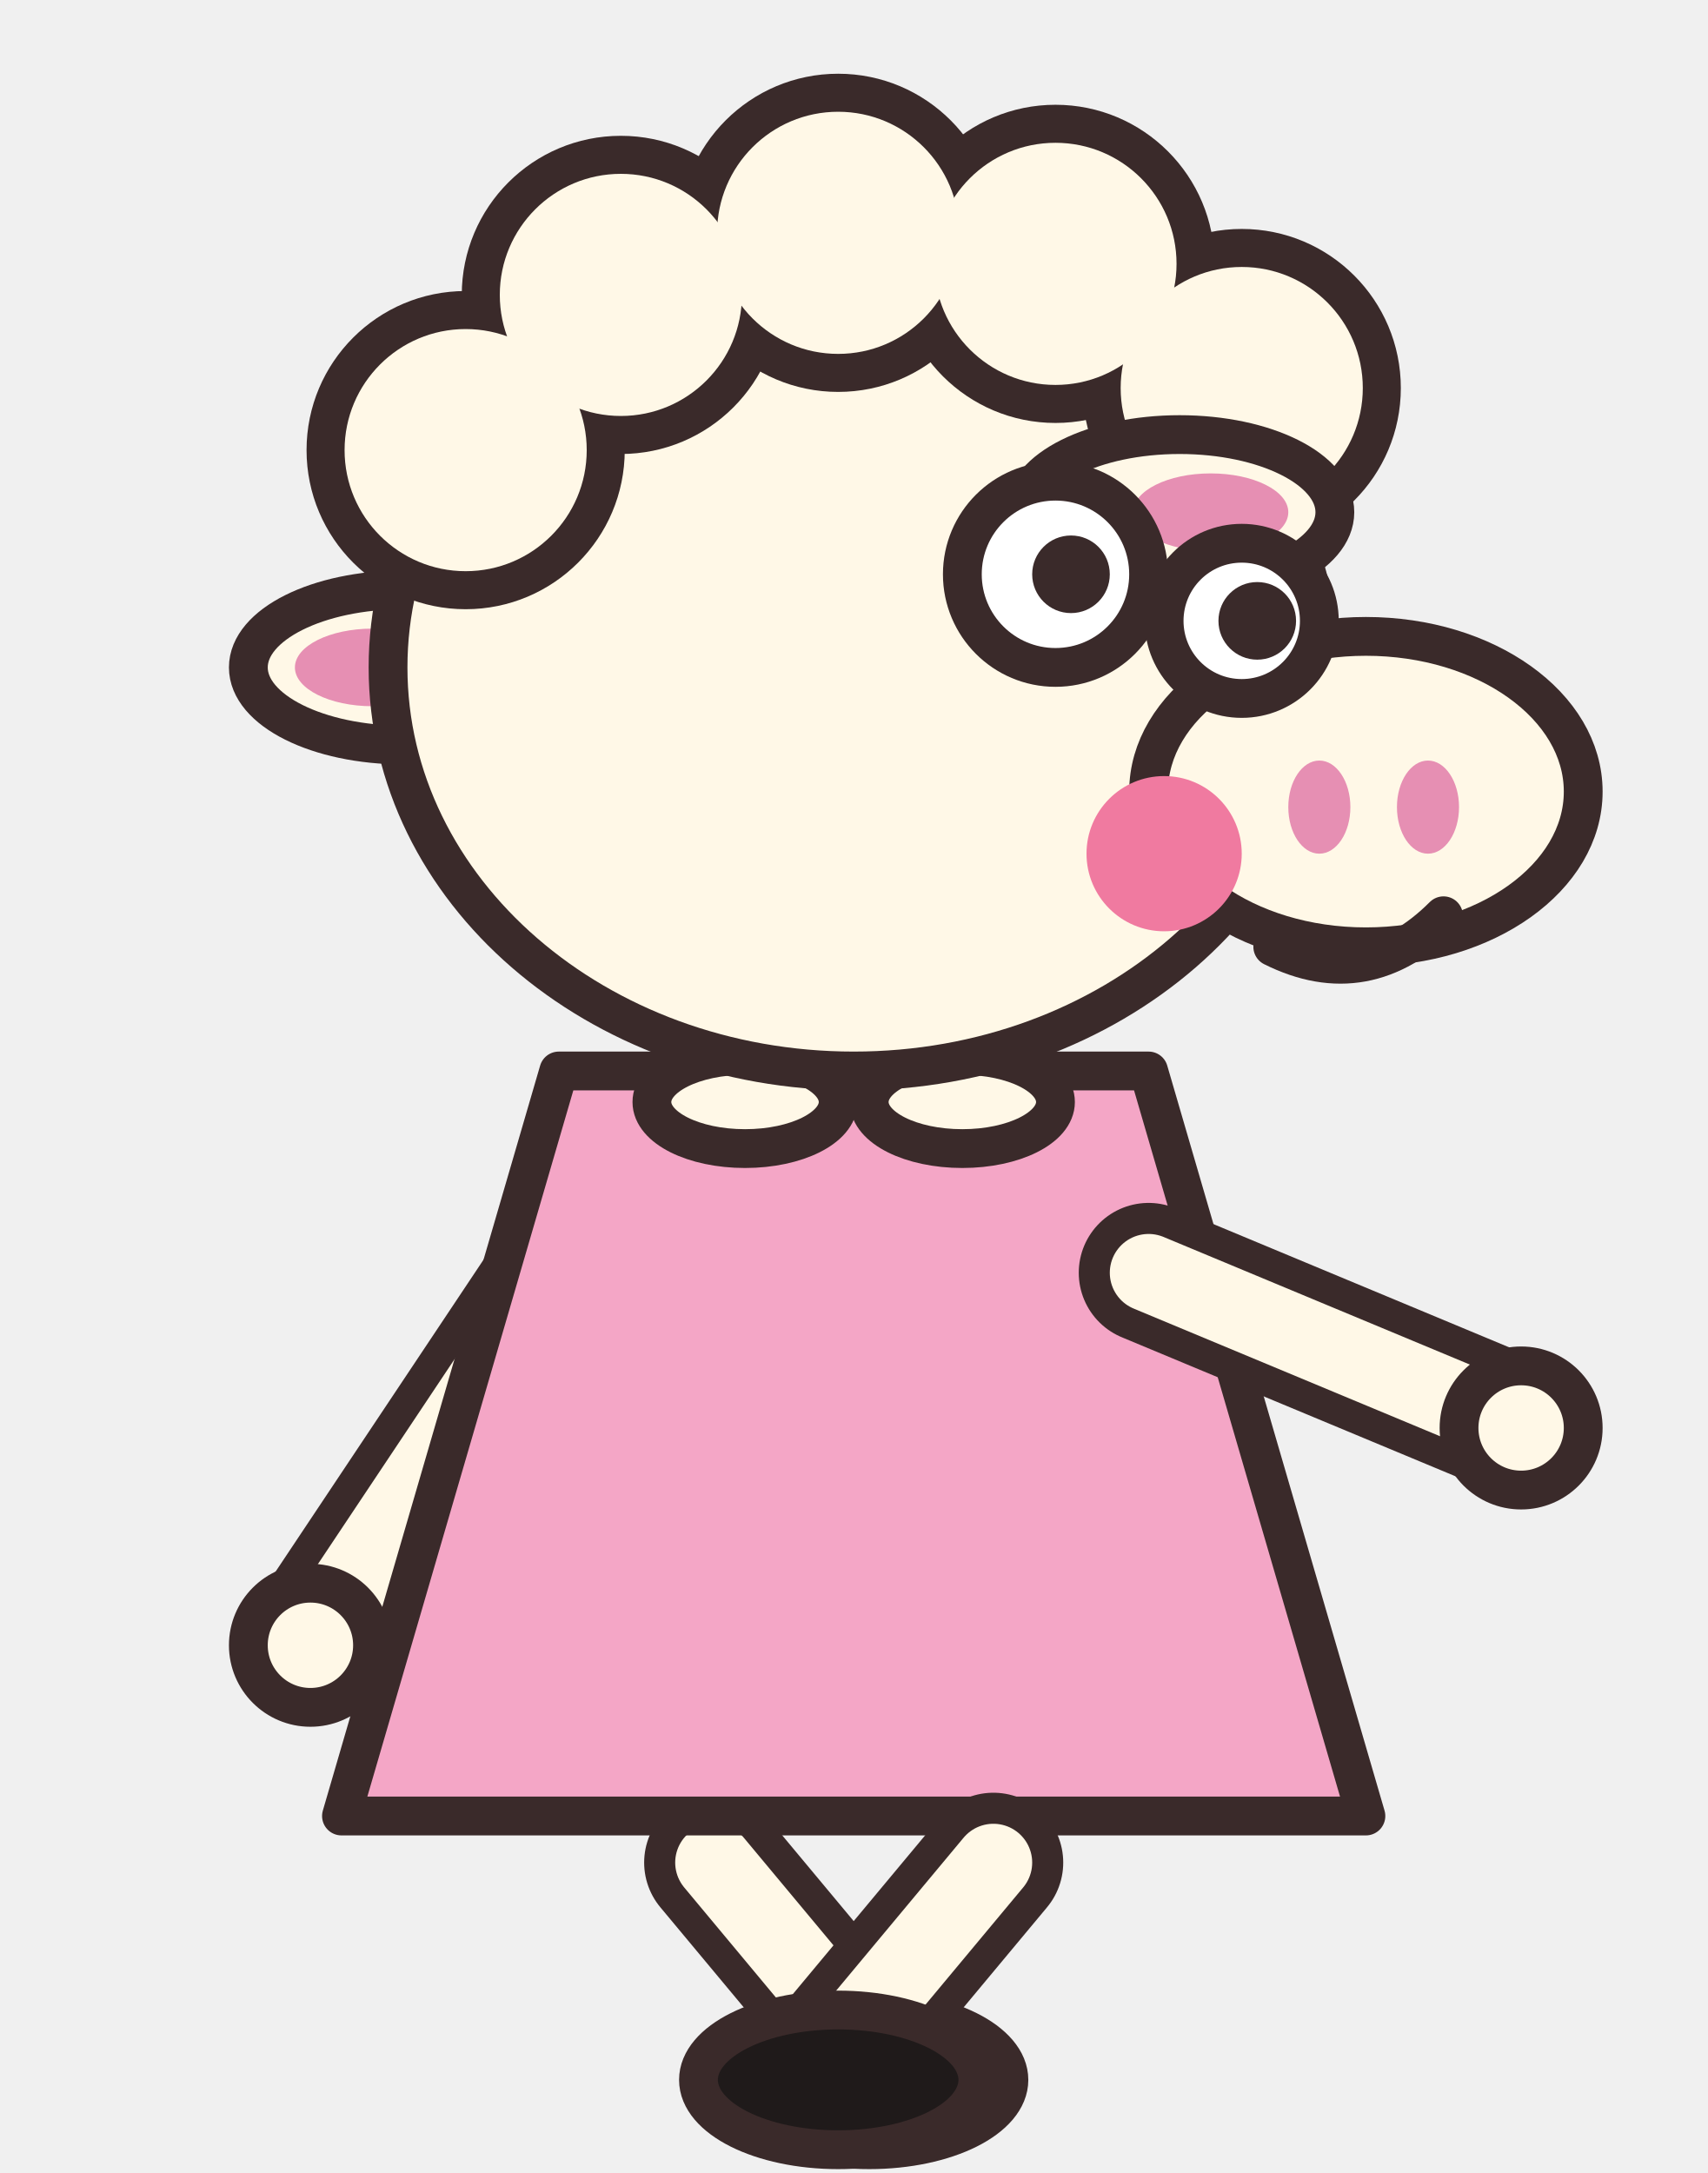
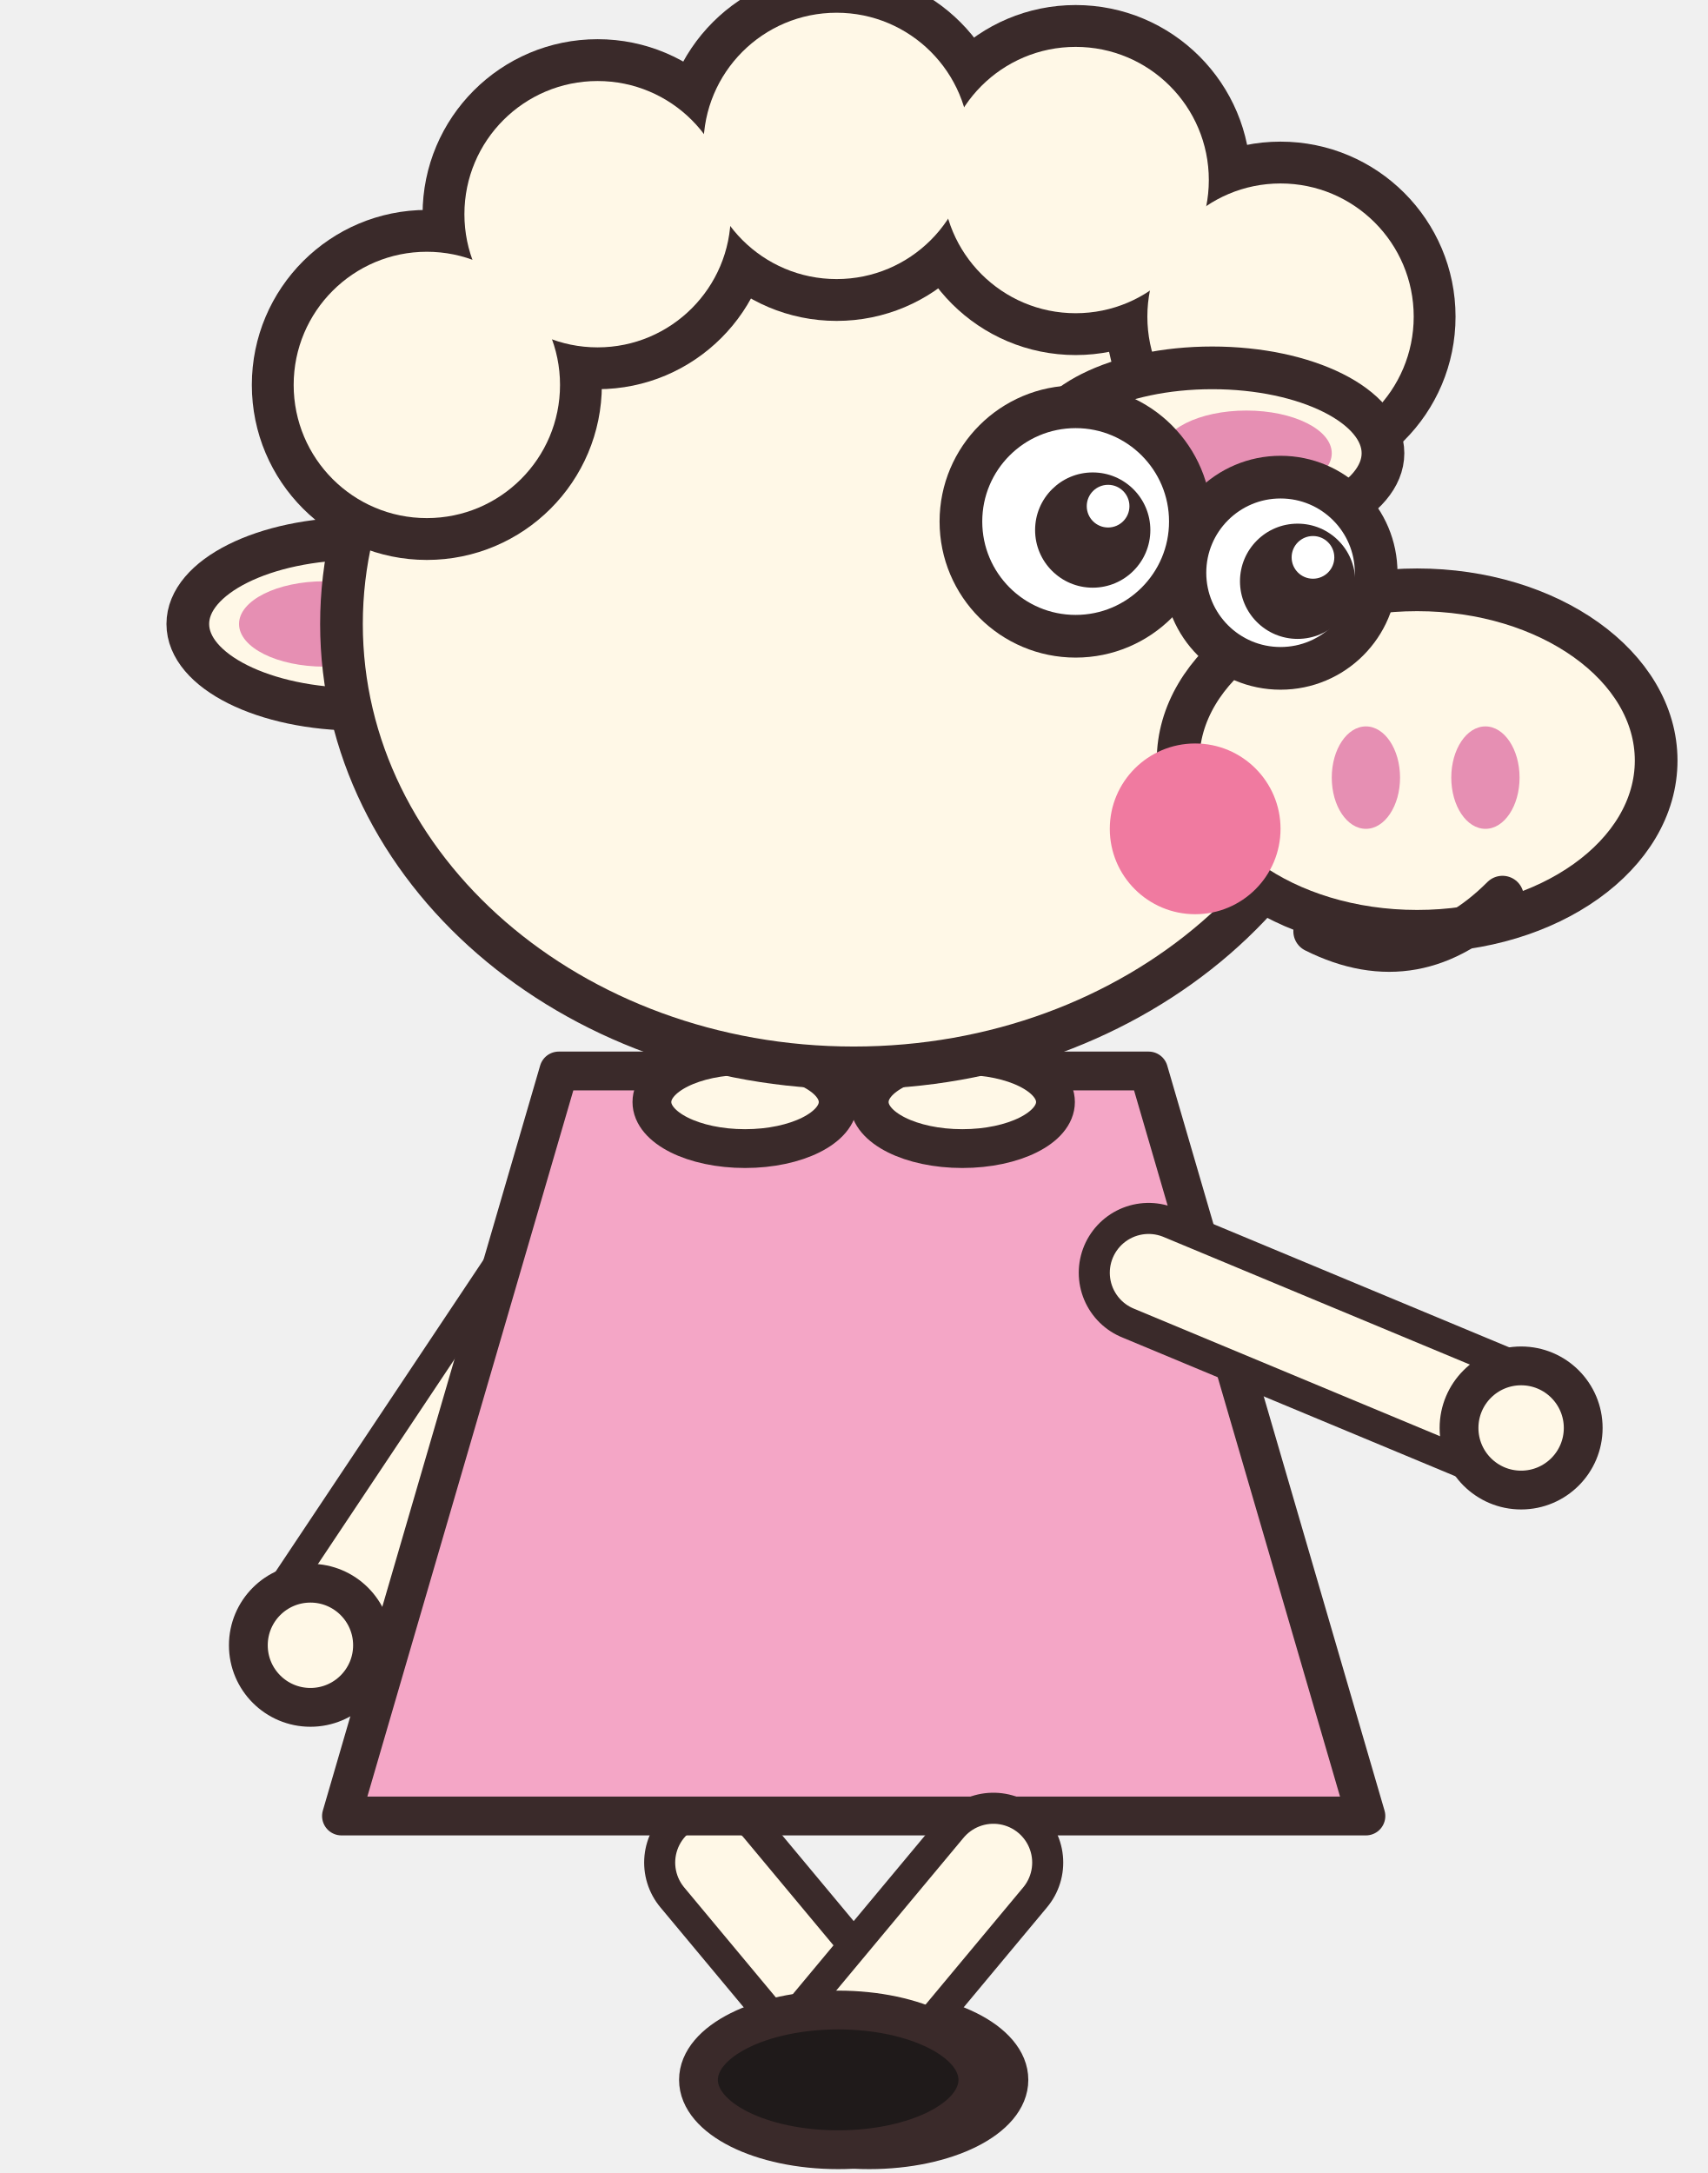
<svg xmlns="http://www.w3.org/2000/svg" viewBox="0 0 110 140">
  <g stroke="#3a2a2a" stroke-linecap="round" stroke-linejoin="round" stroke-width="2.5">
    <path stroke-width="9" d="m46 120 10 12" />
    <path stroke="#fff8e7" stroke-width="5" d="m46 120 10 12" />
    <ellipse cx="56" cy="134" fill="#1f1a1a" rx="9" ry="4.5" />
    <path stroke-width="9" d="m36 82-16 24" />
    <path stroke="#fff8e7" stroke-width="5" d="m36 82-16 24" />
    <circle cx="20" cy="106" r="4" fill="#fff8e7" />
    <g transform="translate(0 -3)">
      <path fill="#f4a6c6" d="M36 72h38l14 48H22Z" />
      <ellipse cx="48" cy="74" fill="#fff8e7" rx="6" ry="3" />
      <ellipse cx="62" cy="74" fill="#fff8e7" rx="6" ry="3" />
    </g>
    <path stroke-width="9" d="m64 120-10 12" />
    <path stroke="#fff8e7" stroke-width="5" d="m64 120-10 12" />
    <ellipse cx="54" cy="134" fill="#1f1a1a" rx="9" ry="4.5" />
-     <g transform="translate(0 -3)">
+     <g transform="matrix(1.1 0 0 1.1 -5.5 -10.4)">
      <ellipse cx="26" cy="46" fill="#fff8e7" rx="10" ry="5" />
      <ellipse cx="24" cy="46" fill="#e68fb3" stroke="none" rx="5" ry="2.5" />
      <ellipse cx="55" cy="46" fill="#fff8e7" rx="30" ry="26" />
      <circle cx="30" cy="32" r="9" fill="#fff8e7" />
      <circle cx="40" cy="22" r="9" fill="#fff8e7" />
      <circle cx="54" cy="18" r="9" fill="#fff8e7" />
      <circle cx="68" cy="20" r="9" fill="#fff8e7" />
      <circle cx="80" cy="28" r="9" fill="#fff8e7" />
      <circle cx="30" cy="32" r="7.8" fill="#fff8e7" stroke="none" />
      <circle cx="40" cy="22" r="7.8" fill="#fff8e7" stroke="none" />
      <circle cx="54" cy="18" r="7.8" fill="#fff8e7" stroke="none" />
      <circle cx="68" cy="20" r="7.8" fill="#fff8e7" stroke="none" />
      <circle cx="80" cy="28" r="7.8" fill="#fff8e7" stroke="none" />
      <ellipse cx="76" cy="36" fill="#fff8e7" rx="10" ry="5" />
      <ellipse cx="78" cy="36" fill="#e68fb3" stroke="none" rx="5" ry="2.5" />
      <ellipse cx="88" cy="54" fill="#fff8e7" rx="14" ry="10" />
      <ellipse cx="85" cy="55" fill="#e68fb3" stroke="none" rx="2" ry="3" />
      <ellipse cx="92" cy="55" fill="#e68fb3" stroke="none" rx="2" ry="3" />
-       <circle cx="68" cy="40" r="6" fill="#fff" />
-       <circle cx="69" cy="40" r="2.5" fill="#3a2a2a" stroke="none" />
-       <circle cx="80" cy="43" r="5" fill="#fff" />
-       <circle cx="81" cy="43" r="2.5" fill="#3a2a2a" stroke="none" />
+       <circle cx="68" cy="40" r="6.72" fill="#fff" />
+       <circle cx="69" cy="40.5" r="3.375" fill="#3a2a2a" stroke="none" />
+       <circle cx="69.9" cy="39.1" r="1.25" fill="#fff" stroke="none" />
+       <circle cx="80" cy="43" r="5.6" fill="#fff" />
+       <circle cx="81" cy="43.5" r="3.375" fill="#3a2a2a" stroke="none" />
+       <circle cx="81.9" cy="42.1" r="1.25" fill="#fff" stroke="none" />
      <circle cx="75" cy="58" r="5" fill="#f07aa0" stroke="none" />
      <path fill="none" d="M82 64q6 3 11-2" />
    </g>
    <path stroke-width="9" d="m74 82 24 10" />
    <path stroke="#fff8e7" stroke-width="5" d="m74 82 24 10" />
    <circle cx="98" cy="92" r="4" fill="#fff8e7" />
  </g>
</svg>
